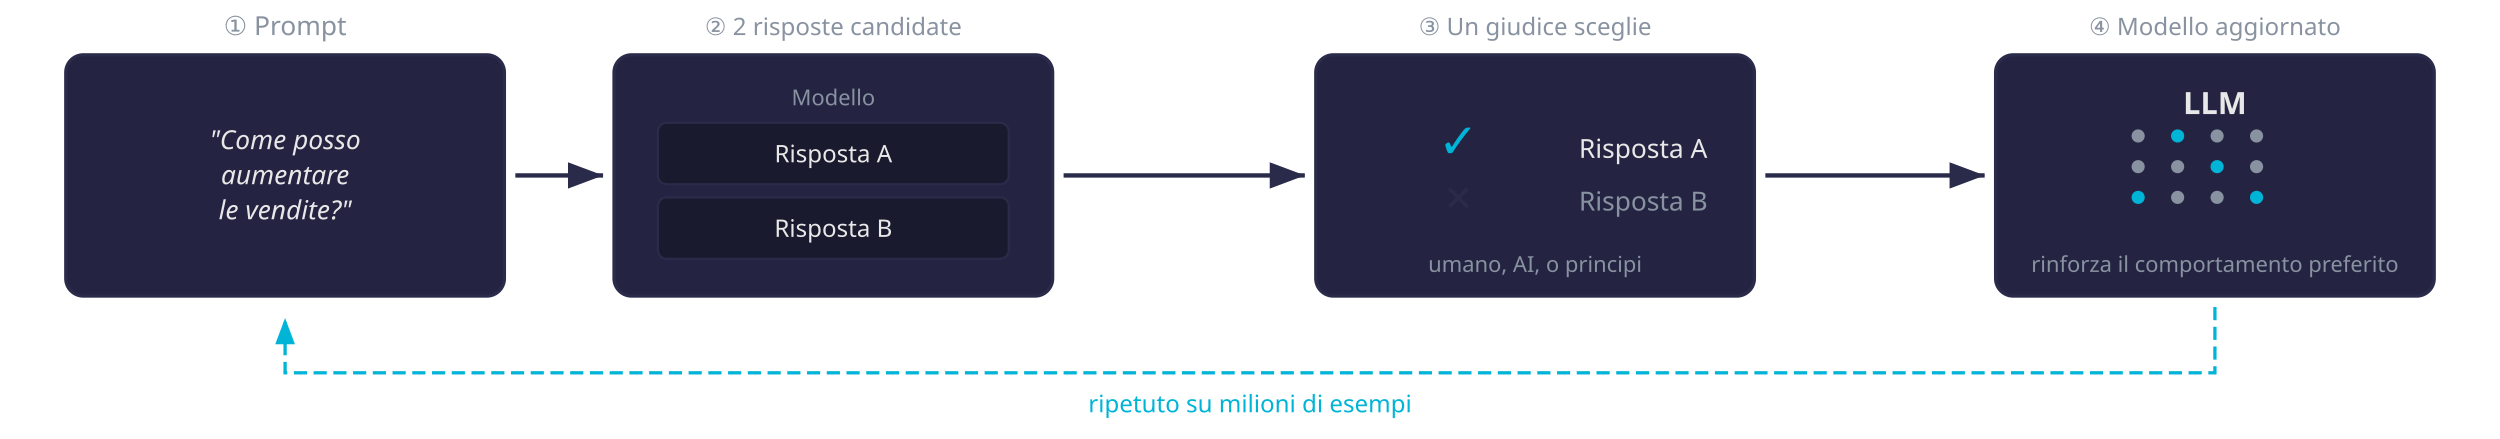
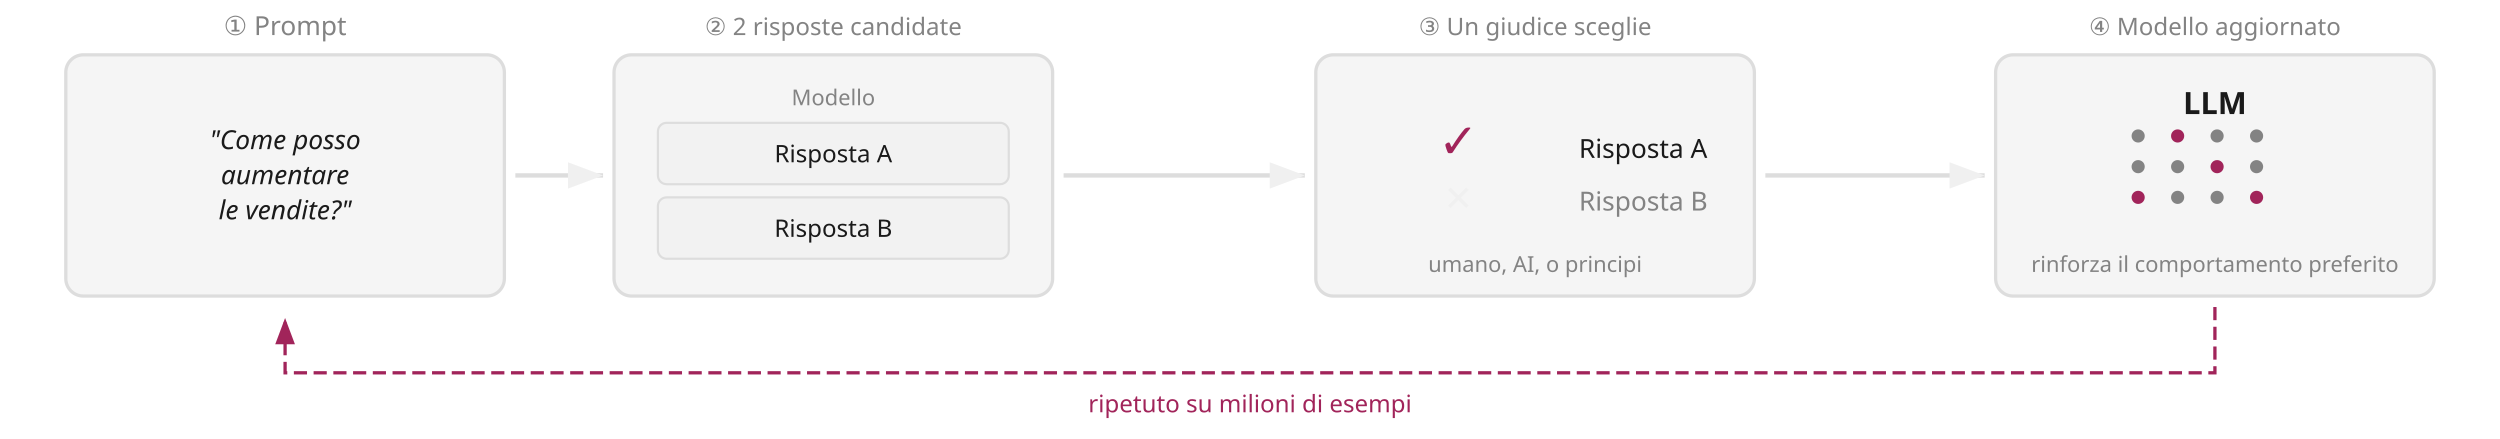
<svg xmlns="http://www.w3.org/2000/svg" viewBox="0 0 1140 200">
  <defs>
    <marker id="arrow-right" markerWidth="8" markerHeight="6" refX="8" refY="3" orient="auto">
-       <path d="M0,0 L8,3 L0,6" fill="#2a2a4a" />
+       <path d="M0,0 L8,3 L0,6" fill="#f0f0f0" />
    </marker>
    <marker id="arrow-left-accent" markerWidth="8" markerHeight="6" refX="8" refY="3" orient="auto">
-       <path d="M0,0 L8,3 L0,6" fill="#00b4d8" />
+       <path d="M0,0 L8,3 L0,6" fill="#a1245a" />
    </marker>
  </defs>
  <g id="step1">
-     <rect x="30" y="25" width="200" height="110" rx="8" fill="#242442" stroke="#2a2a4a" stroke-width="1.5" />
-     <text x="130" y="16" text-anchor="middle" font-family="sans-serif" font-size="12" fill="#8892a0">① Prompt</text>
-     <text x="130" y="68" text-anchor="middle" font-family="sans-serif" font-size="12" fill="#e8e8e8" font-style="italic">"Come posso</text>
-     <text x="130" y="84" text-anchor="middle" font-family="sans-serif" font-size="12" fill="#e8e8e8" font-style="italic">aumentare</text>
-     <text x="130" y="100" text-anchor="middle" font-family="sans-serif" font-size="12" fill="#e8e8e8" font-style="italic">le vendite?"</text>
+     <rect x="30" y="25" width="200" height="110" rx="8" fill="#f5f5f5" stroke="#dddddd" stroke-width="1.5" />
+     <text x="130" y="16" text-anchor="middle" font-family="sans-serif" font-size="12" fill="#838383">① Prompt</text>
+     <text x="130" y="68" text-anchor="middle" font-family="sans-serif" font-size="12" fill="#1a1a1a" font-style="italic">"Come posso</text>
+     <text x="130" y="84" text-anchor="middle" font-family="sans-serif" font-size="12" fill="#1a1a1a" font-style="italic">aumentare</text>
+     <text x="130" y="100" text-anchor="middle" font-family="sans-serif" font-size="12" fill="#1a1a1a" font-style="italic">le vendite?"</text>
  </g>
-   <line x1="235" y1="80" x2="275" y2="80" stroke="#2a2a4a" stroke-width="2" marker-end="url(#arrow-right)" />
+   <line x1="235" y1="80" x2="275" y2="80" stroke="#dddddd" stroke-width="2" marker-end="url(#arrow-right)" />
  <g id="step2">
-     <rect x="280" y="25" width="200" height="110" rx="8" fill="#242442" stroke="#2a2a4a" stroke-width="1.5" />
-     <text x="380" y="16" text-anchor="middle" font-family="sans-serif" font-size="11" fill="#8892a0">② 2 risposte candidate</text>
-     <text x="380" y="48" text-anchor="middle" font-family="sans-serif" font-size="10" fill="#8892a0">Modello</text>
-     <rect x="300" y="56" width="160" height="28" rx="4" fill="#1a1a2e" stroke="#2a2a4a" stroke-width="1" />
-     <text x="380" y="74" text-anchor="middle" font-family="sans-serif" font-size="11" fill="#e8e8e8">Risposta A</text>
-     <rect x="300" y="90" width="160" height="28" rx="4" fill="#1a1a2e" stroke="#2a2a4a" stroke-width="1" />
-     <text x="380" y="108" text-anchor="middle" font-family="sans-serif" font-size="11" fill="#e8e8e8">Risposta B</text>
+     <rect x="280" y="25" width="200" height="110" rx="8" fill="#f5f5f5" stroke="#dddddd" stroke-width="1.5" />
+     <text x="380" y="16" text-anchor="middle" font-family="sans-serif" font-size="11" fill="#838383">② 2 risposte candidate</text>
+     <text x="380" y="48" text-anchor="middle" font-family="sans-serif" font-size="10" fill="#838383">Modello</text>
+     <rect x="300" y="56" width="160" height="28" rx="4" fill="#f2f2f2" stroke="#dddddd" stroke-width="1" />
+     <text x="380" y="74" text-anchor="middle" font-family="sans-serif" font-size="11" fill="#1a1a1a">Risposta A</text>
+     <rect x="300" y="90" width="160" height="28" rx="4" fill="#f2f2f2" stroke="#dddddd" stroke-width="1" />
+     <text x="380" y="108" text-anchor="middle" font-family="sans-serif" font-size="11" fill="#1a1a1a">Risposta B</text>
  </g>
-   <line x1="485" y1="80" x2="595" y2="80" stroke="#2a2a4a" stroke-width="2" marker-end="url(#arrow-right)" />
+   <line x1="485" y1="80" x2="595" y2="80" stroke="#dddddd" stroke-width="2" marker-end="url(#arrow-right)" />
  <g id="step3">
-     <rect x="600" y="25" width="200" height="110" rx="8" fill="#242442" stroke="#2a2a4a" stroke-width="1.5" />
-     <text x="700" y="16" text-anchor="middle" font-family="sans-serif" font-size="11" fill="#8892a0">③ Un giudice sceglie</text>
-     <text x="665" y="72" text-anchor="middle" font-family="sans-serif" font-size="22" fill="#00b4d8">✓</text>
-     <text x="720" y="72" text-anchor="start" font-family="sans-serif" font-size="12" fill="#e8e8e8">Risposta A</text>
-     <text x="665" y="96" text-anchor="middle" font-family="sans-serif" font-size="16" fill="#2a2a4a">✕</text>
-     <text x="720" y="96" text-anchor="start" font-family="sans-serif" font-size="12" fill="#8892a0">Risposta B</text>
-     <text x="700" y="124" text-anchor="middle" font-family="sans-serif" font-size="10" fill="#8892a0">umano, AI, o principi</text>
+     <rect x="600" y="25" width="200" height="110" rx="8" fill="#f5f5f5" stroke="#dddddd" stroke-width="1.5" />
+     <text x="700" y="16" text-anchor="middle" font-family="sans-serif" font-size="11" fill="#838383">③ Un giudice sceglie</text>
+     <text x="665" y="72" text-anchor="middle" font-family="sans-serif" font-size="22" fill="#a1245a">✓</text>
+     <text x="720" y="72" text-anchor="start" font-family="sans-serif" font-size="12" fill="#1a1a1a">Risposta A</text>
+     <text x="665" y="96" text-anchor="middle" font-family="sans-serif" font-size="16" fill="#f0f0f0">✕</text>
+     <text x="720" y="96" text-anchor="start" font-family="sans-serif" font-size="12" fill="#838383">Risposta B</text>
+     <text x="700" y="124" text-anchor="middle" font-family="sans-serif" font-size="10" fill="#838383">umano, AI, o principi</text>
  </g>
-   <line x1="805" y1="80" x2="905" y2="80" stroke="#2a2a4a" stroke-width="2" marker-end="url(#arrow-right)" />
+   <line x1="805" y1="80" x2="905" y2="80" stroke="#dddddd" stroke-width="2" marker-end="url(#arrow-right)" />
  <g id="step4">
-     <rect x="910" y="25" width="200" height="110" rx="8" fill="#242442" stroke="#2a2a4a" stroke-width="1.5" />
-     <text x="1010" y="16" text-anchor="middle" font-family="sans-serif" font-size="11" fill="#8892a0">④ Modello aggiornato</text>
-     <text x="1010" y="52" text-anchor="middle" font-family="sans-serif" font-size="14" font-weight="bold" fill="#e8e8e8">LLM</text>
+     <rect x="910" y="25" width="200" height="110" rx="8" fill="#f5f5f5" stroke="#dddddd" stroke-width="1.5" />
+     <text x="1010" y="16" text-anchor="middle" font-family="sans-serif" font-size="11" fill="#838383">④ Modello aggiornato</text>
+     <text x="1010" y="52" text-anchor="middle" font-family="sans-serif" font-size="14" font-weight="bold" fill="#1a1a1a">LLM</text>
    <g transform="translate(975, 62)">
-       <circle cx="0" cy="0" r="3" fill="#8892a0" />
-       <circle cx="18" cy="0" r="3" fill="#00b4d8" />
-       <circle cx="36" cy="0" r="3" fill="#8892a0" />
-       <circle cx="54" cy="0" r="3" fill="#8892a0" />
-       <circle cx="0" cy="14" r="3" fill="#8892a0" />
-       <circle cx="18" cy="14" r="3" fill="#8892a0" />
-       <circle cx="36" cy="14" r="3" fill="#00b4d8" />
-       <circle cx="54" cy="14" r="3" fill="#8892a0" />
-       <circle cx="0" cy="28" r="3" fill="#00b4d8" />
-       <circle cx="18" cy="28" r="3" fill="#8892a0" />
-       <circle cx="36" cy="28" r="3" fill="#8892a0" />
-       <circle cx="54" cy="28" r="3" fill="#00b4d8" />
+       <circle cx="0" cy="0" r="3" fill="#838383" />
+       <circle cx="18" cy="0" r="3" fill="#a1245a" />
+       <circle cx="36" cy="0" r="3" fill="#838383" />
+       <circle cx="54" cy="0" r="3" fill="#838383" />
+       <circle cx="0" cy="14" r="3" fill="#838383" />
+       <circle cx="18" cy="14" r="3" fill="#838383" />
+       <circle cx="36" cy="14" r="3" fill="#a1245a" />
+       <circle cx="54" cy="14" r="3" fill="#838383" />
+       <circle cx="0" cy="28" r="3" fill="#a1245a" />
+       <circle cx="18" cy="28" r="3" fill="#838383" />
+       <circle cx="36" cy="28" r="3" fill="#838383" />
+       <circle cx="54" cy="28" r="3" fill="#a1245a" />
    </g>
-     <text x="1010" y="124" text-anchor="middle" font-family="sans-serif" font-size="10" fill="#8892a0">rinforza il comportamento preferito</text>
+     <text x="1010" y="124" text-anchor="middle" font-family="sans-serif" font-size="10" fill="#838383">rinforza il comportamento preferito</text>
  </g>
  <g id="return-arrow">
-     <path d="M1010,140 L1010,170 L130,170 L130,145" fill="none" stroke="#00b4d8" stroke-width="1.5" stroke-dasharray="6,3" marker-end="url(#arrow-left-accent)" />
-     <text x="570" y="188" text-anchor="middle" font-family="sans-serif" font-size="11" fill="#00b4d8">ripetuto su milioni di esempi</text>
+     <path d="M1010,140 L1010,170 L130,170 L130,145" fill="none" stroke="#a1245a" stroke-width="1.5" stroke-dasharray="6,3" marker-end="url(#arrow-left-accent)" />
+     <text x="570" y="188" text-anchor="middle" font-family="sans-serif" font-size="11" fill="#a1245a">ripetuto su milioni di esempi</text>
  </g>
</svg>
